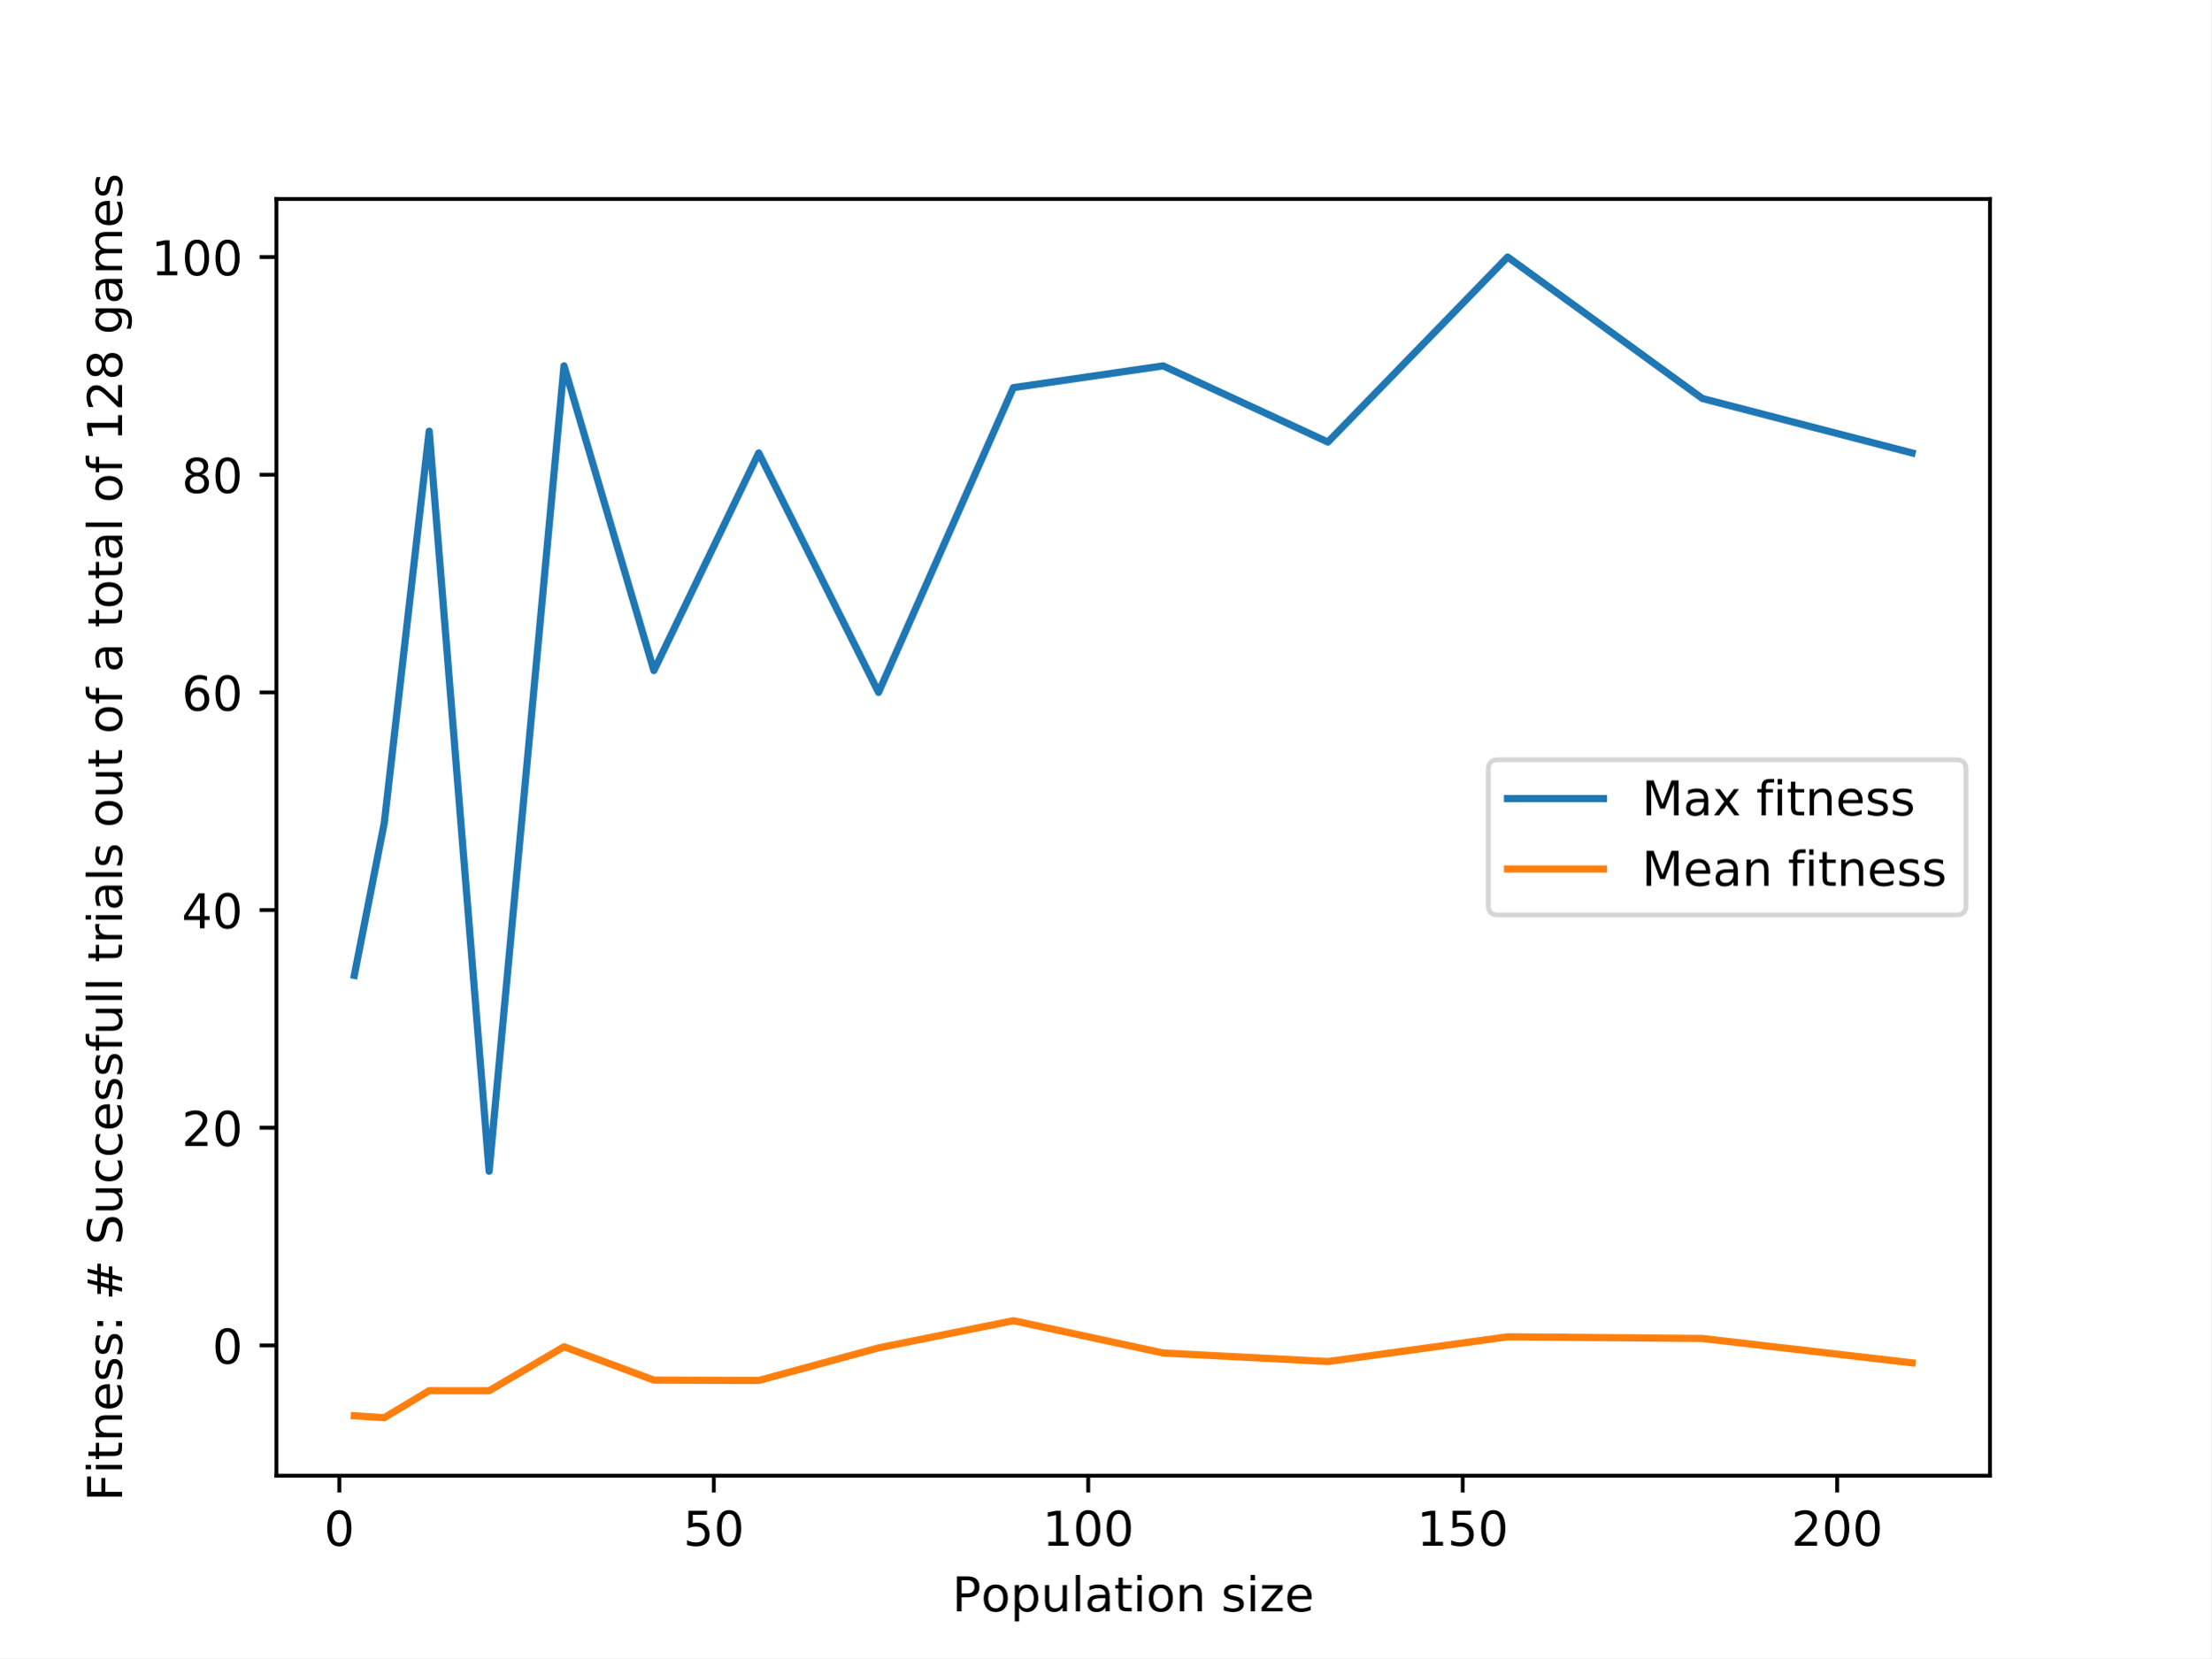
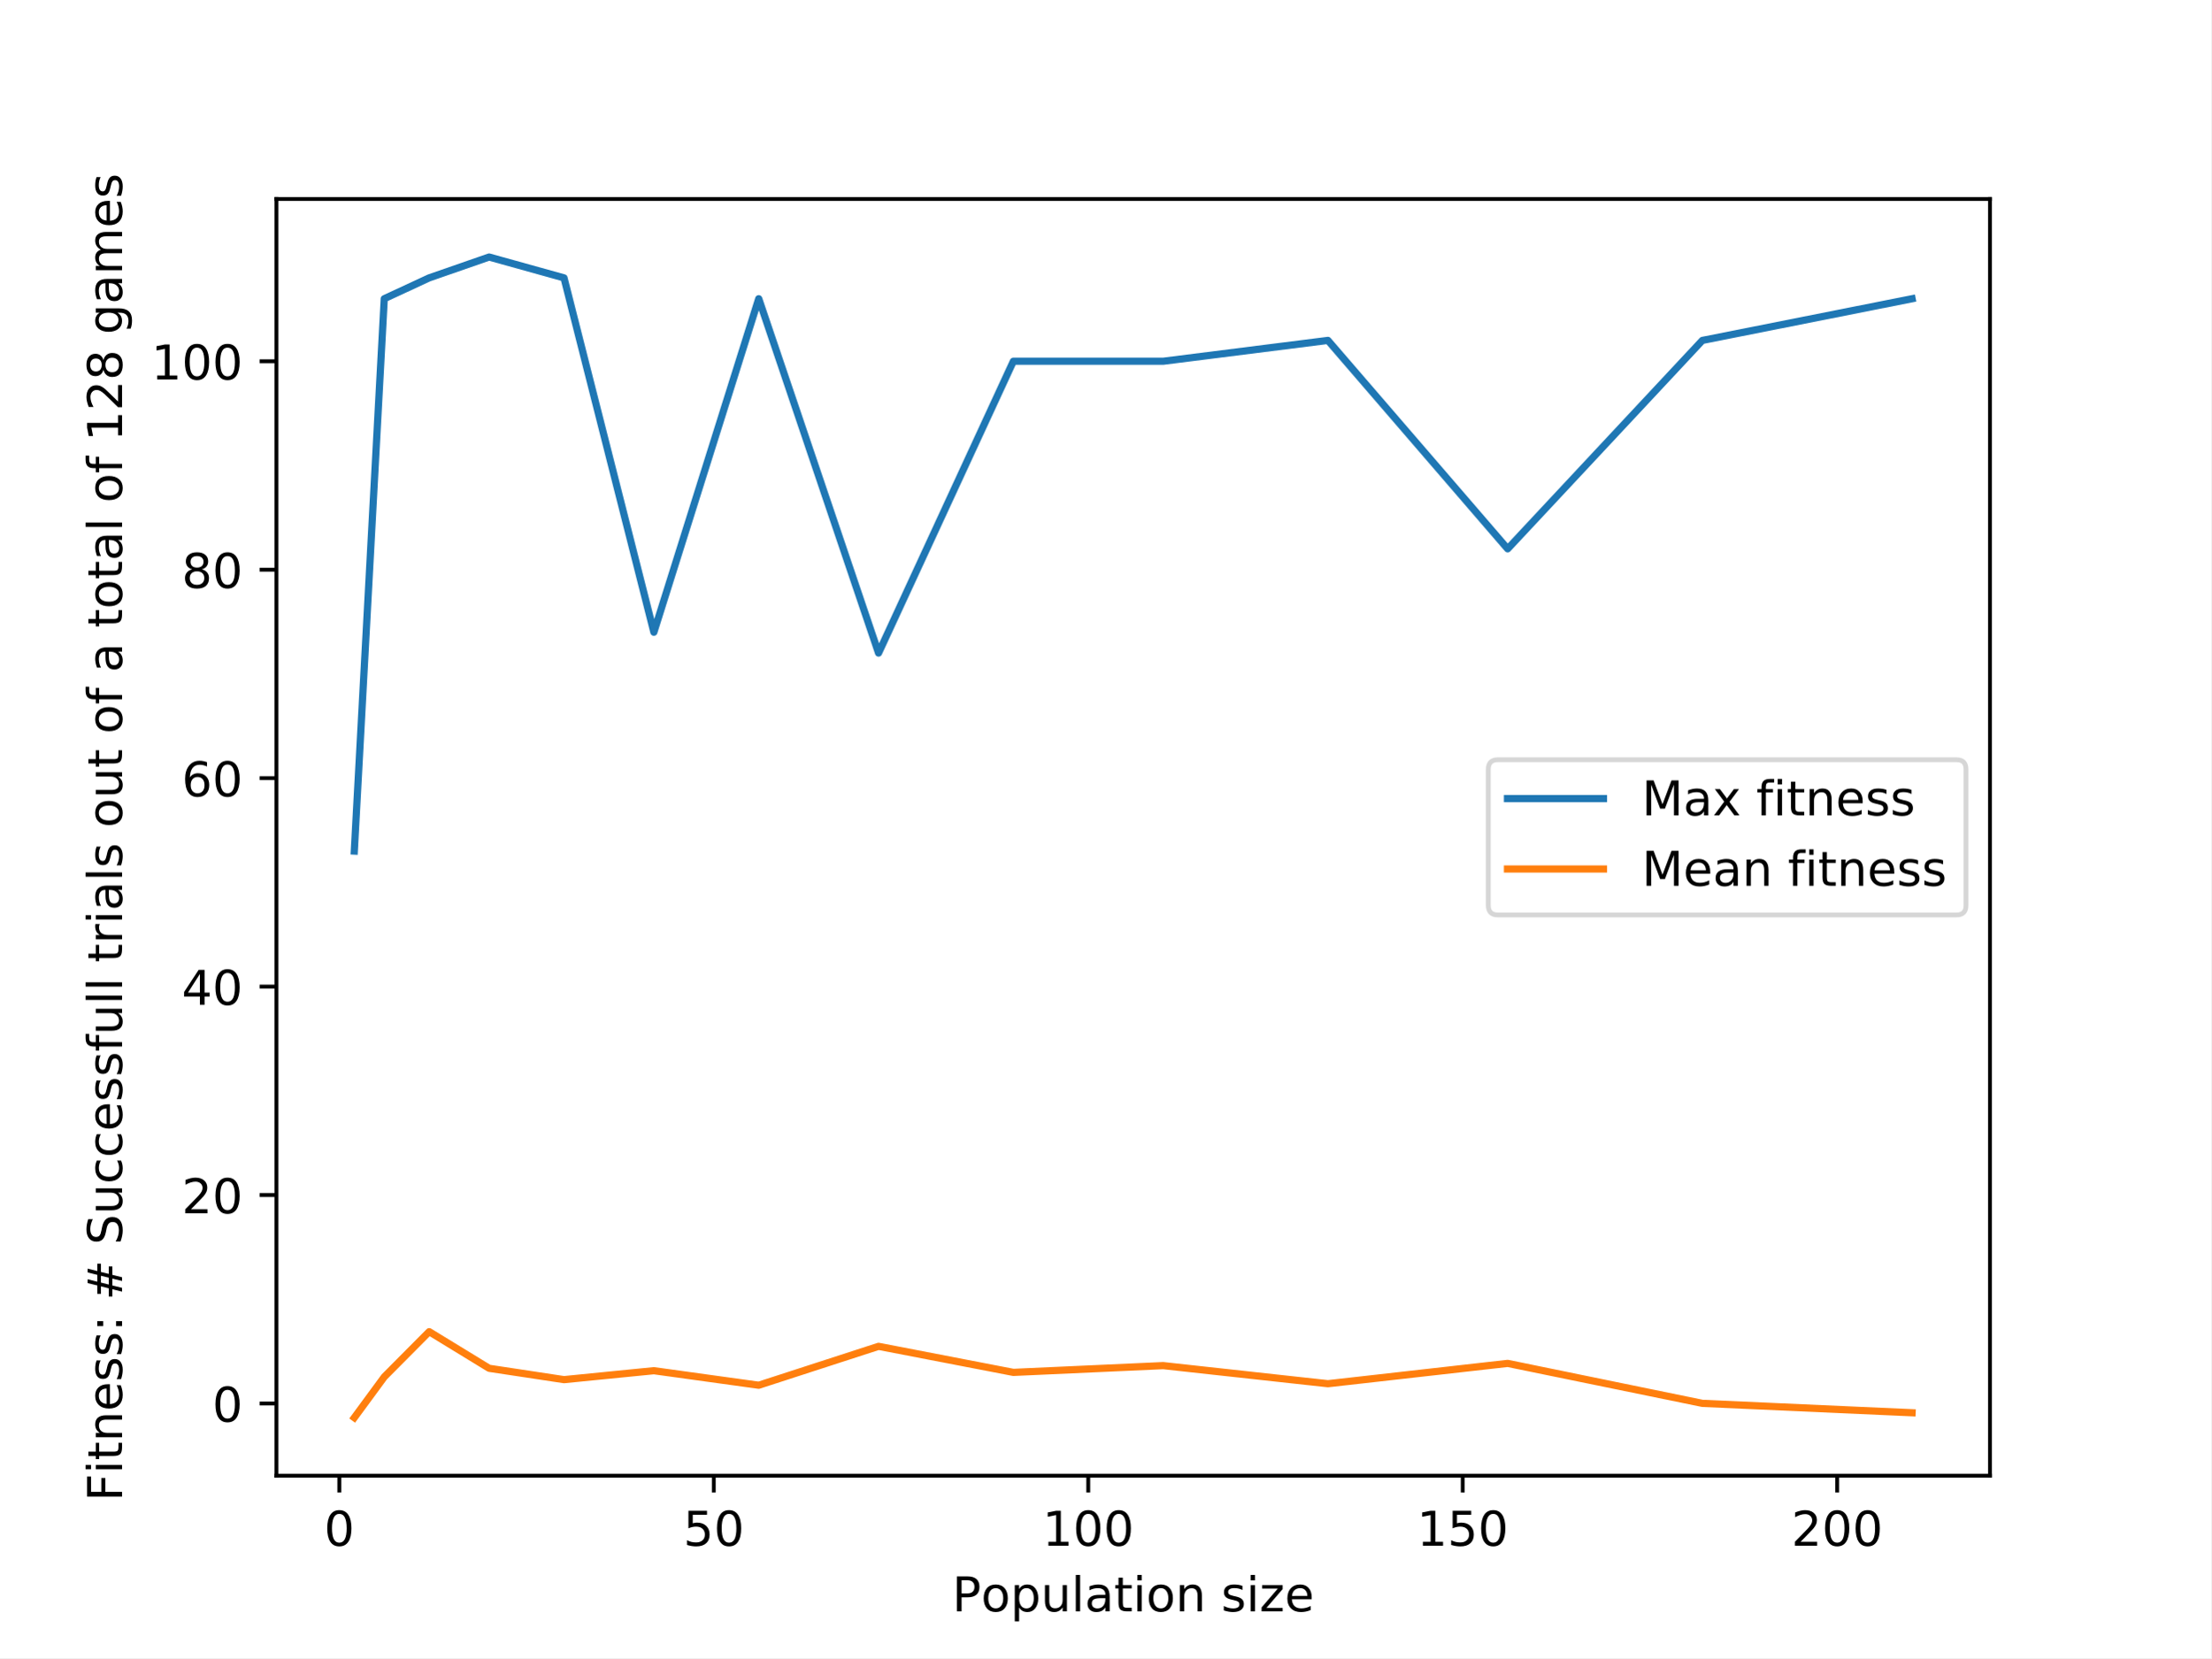
<svg xmlns="http://www.w3.org/2000/svg" xmlns:xlink="http://www.w3.org/1999/xlink" height="345.6pt" version="1.1" viewBox="0 0 460.8 345.6" width="460.8pt">
  <defs>
    <style type="text/css">
*{stroke-linecap:butt;stroke-linejoin:round;}
  </style>
  </defs>
  <g id="figure_1">
    <g id="patch_1">
      <path d="M 0 345.6  L 460.8 345.6  L 460.8 0  L 0 0  z " style="fill:#ffffff;" />
    </g>
    <g id="axes_1">
      <g id="patch_2">
        <path d="M 57.6 307.584  L 414.72 307.584  L 414.72 41.472  L 57.6 41.472  z " style="fill:#ffffff;" />
      </g>
      <g id="matplotlib.axis_1">
        <g id="xtick_1">
          <g id="line2d_1">
            <defs>
-               <path d="M 0 0  L 0 3.5  " id="ma541a1d6a6" style="stroke:#000000;stroke-width:0.8;" />
-             </defs>
-             <g>
-               <use style="stroke:#000000;stroke-width:0.8;" x="70.711" xlink:href="#ma541a1d6a6" y="307.584" />
+               <path d="M 0 0  L 0 3.5  " id="m11893fb6e4" style="stroke:#000000;stroke-width:0.8;" />
+             </defs>
+             <g>
+               <use style="stroke:#000000;stroke-width:0.8;" x="70.711" xlink:href="#m11893fb6e4" y="307.584" />
            </g>
          </g>
          <g id="text_1">
            <defs>
              <path d="M 31.781 66.406  Q 24.172 66.406 20.328 58.906  Q 16.5 51.422 16.5 36.375  Q 16.5 21.391 20.328 13.891  Q 24.172 6.391 31.781 6.391  Q 39.453 6.391 43.281 13.891  Q 47.125 21.391 47.125 36.375  Q 47.125 51.422 43.281 58.906  Q 39.453 66.406 31.781 66.406  z M 31.781 74.219  Q 44.047 74.219 50.516 64.516  Q 56.984 54.828 56.984 36.375  Q 56.984 17.969 50.516 8.266  Q 44.047 -1.422 31.781 -1.422  Q 19.531 -1.422 13.062 8.266  Q 6.594 17.969 6.594 36.375  Q 6.594 54.828 13.062 64.516  Q 19.531 74.219 31.781 74.219  z " id="DejaVuSans-48" />
            </defs>
            <g transform="translate(67.5298 322.1824)scale(0.1 -0.1)">
              <use xlink:href="#DejaVuSans-48" />
            </g>
          </g>
        </g>
        <g id="xtick_2">
          <g id="line2d_2">
            <g>
-               <use style="stroke:#000000;stroke-width:0.8;" x="148.753" xlink:href="#ma541a1d6a6" y="307.584" />
+               <use style="stroke:#000000;stroke-width:0.8;" x="148.753" xlink:href="#m11893fb6e4" y="307.584" />
            </g>
          </g>
          <g id="text_2">
            <defs>
              <path d="M 10.797 72.906  L 49.516 72.906  L 49.516 64.594  L 19.828 64.594  L 19.828 46.734  Q 21.969 47.469 24.109 47.828  Q 26.266 48.188 28.422 48.188  Q 40.625 48.188 47.75 41.5  Q 54.891 34.812 54.891 23.391  Q 54.891 11.625 47.562 5.094  Q 40.234 -1.422 26.906 -1.422  Q 22.312 -1.422 17.547 -0.641  Q 12.797 0.141 7.719 1.703  L 7.719 11.625  Q 12.109 9.234 16.797 8.062  Q 21.484 6.891 26.703 6.891  Q 35.156 6.891 40.078 11.328  Q 45.016 15.766 45.016 23.391  Q 45.016 31 40.078 35.438  Q 35.156 39.891 26.703 39.891  Q 22.75 39.891 18.812 39.016  Q 14.891 38.141 10.797 36.281  z " id="DejaVuSans-53" />
            </defs>
            <g transform="translate(142.3905 322.1824)scale(0.1 -0.1)">
              <use xlink:href="#DejaVuSans-53" />
              <use x="63.623" xlink:href="#DejaVuSans-48" />
            </g>
          </g>
        </g>
        <g id="xtick_3">
          <g id="line2d_3">
            <g>
-               <use style="stroke:#000000;stroke-width:0.8;" x="226.795" xlink:href="#ma541a1d6a6" y="307.584" />
+               <use style="stroke:#000000;stroke-width:0.8;" x="226.795" xlink:href="#m11893fb6e4" y="307.584" />
            </g>
          </g>
          <g id="text_3">
            <defs>
              <path d="M 12.406 8.297  L 28.516 8.297  L 28.516 63.922  L 10.984 60.406  L 10.984 69.391  L 28.422 72.906  L 38.281 72.906  L 38.281 8.297  L 54.391 8.297  L 54.391 0  L 12.406 0  z " id="DejaVuSans-49" />
            </defs>
            <g transform="translate(217.2512 322.1824)scale(0.1 -0.1)">
              <use xlink:href="#DejaVuSans-49" />
              <use x="63.623" xlink:href="#DejaVuSans-48" />
              <use x="127.246" xlink:href="#DejaVuSans-48" />
            </g>
          </g>
        </g>
        <g id="xtick_4">
          <g id="line2d_4">
            <g>
-               <use style="stroke:#000000;stroke-width:0.8;" x="304.837" xlink:href="#ma541a1d6a6" y="307.584" />
+               <use style="stroke:#000000;stroke-width:0.8;" x="304.837" xlink:href="#m11893fb6e4" y="307.584" />
            </g>
          </g>
          <g id="text_4">
            <g transform="translate(295.2932 322.1824)scale(0.1 -0.1)">
              <use xlink:href="#DejaVuSans-49" />
              <use x="63.623" xlink:href="#DejaVuSans-53" />
              <use x="127.246" xlink:href="#DejaVuSans-48" />
            </g>
          </g>
        </g>
        <g id="xtick_5">
          <g id="line2d_5">
            <g>
-               <use style="stroke:#000000;stroke-width:0.8;" x="382.879" xlink:href="#ma541a1d6a6" y="307.584" />
+               <use style="stroke:#000000;stroke-width:0.8;" x="382.879" xlink:href="#m11893fb6e4" y="307.584" />
            </g>
          </g>
          <g id="text_5">
            <defs>
              <path d="M 19.188 8.297  L 53.609 8.297  L 53.609 0  L 7.328 0  L 7.328 8.297  Q 12.938 14.109 22.625 23.891  Q 32.328 33.688 34.812 36.531  Q 39.547 41.844 41.422 45.531  Q 43.312 49.219 43.312 52.781  Q 43.312 58.594 39.234 62.25  Q 35.156 65.922 28.609 65.922  Q 23.969 65.922 18.812 64.312  Q 13.672 62.703 7.812 59.422  L 7.812 69.391  Q 13.766 71.781 18.938 73  Q 24.125 74.219 28.422 74.219  Q 39.75 74.219 46.484 68.547  Q 53.219 62.891 53.219 53.422  Q 53.219 48.922 51.531 44.891  Q 49.859 40.875 45.406 35.406  Q 44.188 33.984 37.641 27.219  Q 31.109 20.453 19.188 8.297  z " id="DejaVuSans-50" />
            </defs>
            <g transform="translate(373.3351 322.1824)scale(0.1 -0.1)">
              <use xlink:href="#DejaVuSans-50" />
              <use x="63.623" xlink:href="#DejaVuSans-48" />
              <use x="127.246" xlink:href="#DejaVuSans-48" />
            </g>
          </g>
        </g>
        <g id="text_6">
          <defs>
            <path d="M 19.672 64.797  L 19.672 37.406  L 32.078 37.406  Q 38.969 37.406 42.719 40.969  Q 46.484 44.531 46.484 51.125  Q 46.484 57.672 42.719 61.234  Q 38.969 64.797 32.078 64.797  z M 9.812 72.906  L 32.078 72.906  Q 44.344 72.906 50.609 67.359  Q 56.891 61.812 56.891 51.125  Q 56.891 40.328 50.609 34.812  Q 44.344 29.297 32.078 29.297  L 19.672 29.297  L 19.672 0  L 9.812 0  z " id="DejaVuSans-80" />
            <path d="M 30.609 48.391  Q 23.391 48.391 19.188 42.75  Q 14.984 37.109 14.984 27.297  Q 14.984 17.484 19.156 11.844  Q 23.344 6.203 30.609 6.203  Q 37.797 6.203 41.984 11.859  Q 46.188 17.531 46.188 27.297  Q 46.188 37.016 41.984 42.703  Q 37.797 48.391 30.609 48.391  z M 30.609 56  Q 42.328 56 49.016 48.375  Q 55.719 40.766 55.719 27.297  Q 55.719 13.875 49.016 6.219  Q 42.328 -1.422 30.609 -1.422  Q 18.844 -1.422 12.172 6.219  Q 5.516 13.875 5.516 27.297  Q 5.516 40.766 12.172 48.375  Q 18.844 56 30.609 56  z " id="DejaVuSans-111" />
            <path d="M 18.109 8.203  L 18.109 -20.797  L 9.078 -20.797  L 9.078 54.688  L 18.109 54.688  L 18.109 46.391  Q 20.953 51.266 25.266 53.625  Q 29.594 56 35.594 56  Q 45.562 56 51.781 48.094  Q 58.016 40.188 58.016 27.297  Q 58.016 14.406 51.781 6.484  Q 45.562 -1.422 35.594 -1.422  Q 29.594 -1.422 25.266 0.953  Q 20.953 3.328 18.109 8.203  z M 48.688 27.297  Q 48.688 37.203 44.609 42.844  Q 40.531 48.484 33.406 48.484  Q 26.266 48.484 22.188 42.844  Q 18.109 37.203 18.109 27.297  Q 18.109 17.391 22.188 11.75  Q 26.266 6.109 33.406 6.109  Q 40.531 6.109 44.609 11.75  Q 48.688 17.391 48.688 27.297  z " id="DejaVuSans-112" />
            <path d="M 8.5 21.578  L 8.5 54.688  L 17.484 54.688  L 17.484 21.922  Q 17.484 14.156 20.5 10.266  Q 23.531 6.391 29.594 6.391  Q 36.859 6.391 41.078 11.031  Q 45.312 15.672 45.312 23.688  L 45.312 54.688  L 54.297 54.688  L 54.297 0  L 45.312 0  L 45.312 8.406  Q 42.047 3.422 37.719 1  Q 33.406 -1.422 27.688 -1.422  Q 18.266 -1.422 13.375 4.438  Q 8.5 10.297 8.5 21.578  z M 31.109 56  z " id="DejaVuSans-117" />
            <path d="M 9.422 75.984  L 18.406 75.984  L 18.406 0  L 9.422 0  z " id="DejaVuSans-108" />
            <path d="M 34.281 27.484  Q 23.391 27.484 19.188 25  Q 14.984 22.516 14.984 16.5  Q 14.984 11.719 18.141 8.906  Q 21.297 6.109 26.703 6.109  Q 34.188 6.109 38.703 11.406  Q 43.219 16.703 43.219 25.484  L 43.219 27.484  z M 52.203 31.203  L 52.203 0  L 43.219 0  L 43.219 8.297  Q 40.141 3.328 35.547 0.953  Q 30.953 -1.422 24.312 -1.422  Q 15.922 -1.422 10.953 3.297  Q 6 8.016 6 15.922  Q 6 25.141 12.172 29.828  Q 18.359 34.516 30.609 34.516  L 43.219 34.516  L 43.219 35.406  Q 43.219 41.609 39.141 45  Q 35.062 48.391 27.688 48.391  Q 23 48.391 18.547 47.266  Q 14.109 46.141 10.016 43.891  L 10.016 52.203  Q 14.938 54.109 19.578 55.047  Q 24.219 56 28.609 56  Q 40.484 56 46.344 49.844  Q 52.203 43.703 52.203 31.203  z " id="DejaVuSans-97" />
            <path d="M 18.312 70.219  L 18.312 54.688  L 36.812 54.688  L 36.812 47.703  L 18.312 47.703  L 18.312 18.016  Q 18.312 11.328 20.141 9.422  Q 21.969 7.516 27.594 7.516  L 36.812 7.516  L 36.812 0  L 27.594 0  Q 17.188 0 13.234 3.875  Q 9.281 7.766 9.281 18.016  L 9.281 47.703  L 2.688 47.703  L 2.688 54.688  L 9.281 54.688  L 9.281 70.219  z " id="DejaVuSans-116" />
            <path d="M 9.422 54.688  L 18.406 54.688  L 18.406 0  L 9.422 0  z M 9.422 75.984  L 18.406 75.984  L 18.406 64.594  L 9.422 64.594  z " id="DejaVuSans-105" />
            <path d="M 54.891 33.016  L 54.891 0  L 45.906 0  L 45.906 32.719  Q 45.906 40.484 42.875 44.328  Q 39.844 48.188 33.797 48.188  Q 26.516 48.188 22.312 43.547  Q 18.109 38.922 18.109 30.906  L 18.109 0  L 9.078 0  L 9.078 54.688  L 18.109 54.688  L 18.109 46.188  Q 21.344 51.125 25.703 53.562  Q 30.078 56 35.797 56  Q 45.219 56 50.047 50.172  Q 54.891 44.344 54.891 33.016  z " id="DejaVuSans-110" />
            <path id="DejaVuSans-32" />
            <path d="M 44.281 53.078  L 44.281 44.578  Q 40.484 46.531 36.375 47.5  Q 32.281 48.484 27.875 48.484  Q 21.188 48.484 17.844 46.438  Q 14.5 44.391 14.5 40.281  Q 14.5 37.156 16.891 35.375  Q 19.281 33.594 26.516 31.984  L 29.594 31.297  Q 39.156 29.25 43.188 25.516  Q 47.219 21.781 47.219 15.094  Q 47.219 7.469 41.188 3.016  Q 35.156 -1.422 24.609 -1.422  Q 20.219 -1.422 15.453 -0.562  Q 10.688 0.297 5.422 2  L 5.422 11.281  Q 10.406 8.688 15.234 7.391  Q 20.062 6.109 24.812 6.109  Q 31.156 6.109 34.562 8.281  Q 37.984 10.453 37.984 14.406  Q 37.984 18.062 35.516 20.016  Q 33.062 21.969 24.703 23.781  L 21.578 24.516  Q 13.234 26.266 9.516 29.906  Q 5.812 33.547 5.812 39.891  Q 5.812 47.609 11.281 51.797  Q 16.75 56 26.812 56  Q 31.781 56 36.172 55.266  Q 40.578 54.547 44.281 53.078  z " id="DejaVuSans-115" />
            <path d="M 5.516 54.688  L 48.188 54.688  L 48.188 46.484  L 14.406 7.172  L 48.188 7.172  L 48.188 0  L 4.297 0  L 4.297 8.203  L 38.094 47.516  L 5.516 47.516  z " id="DejaVuSans-122" />
            <path d="M 56.203 29.594  L 56.203 25.203  L 14.891 25.203  Q 15.484 15.922 20.484 11.062  Q 25.484 6.203 34.422 6.203  Q 39.594 6.203 44.453 7.469  Q 49.312 8.734 54.109 11.281  L 54.109 2.781  Q 49.266 0.734 44.188 -0.344  Q 39.109 -1.422 33.891 -1.422  Q 20.797 -1.422 13.156 6.188  Q 5.516 13.812 5.516 26.812  Q 5.516 40.234 12.766 48.109  Q 20.016 56 32.328 56  Q 43.359 56 49.781 48.891  Q 56.203 41.797 56.203 29.594  z M 47.219 32.234  Q 47.125 39.594 43.094 43.984  Q 39.062 48.391 32.422 48.391  Q 24.906 48.391 20.391 44.141  Q 15.875 39.891 15.188 32.172  z " id="DejaVuSans-101" />
          </defs>
          <g transform="translate(198.4311 335.8606)scale(0.1 -0.1)">
            <use xlink:href="#DejaVuSans-80" />
            <use x="60.256" xlink:href="#DejaVuSans-111" />
            <use x="121.438" xlink:href="#DejaVuSans-112" />
            <use x="184.914" xlink:href="#DejaVuSans-117" />
            <use x="248.293" xlink:href="#DejaVuSans-108" />
            <use x="276.076" xlink:href="#DejaVuSans-97" />
            <use x="337.355" xlink:href="#DejaVuSans-116" />
            <use x="376.564" xlink:href="#DejaVuSans-105" />
            <use x="404.348" xlink:href="#DejaVuSans-111" />
            <use x="465.529" xlink:href="#DejaVuSans-110" />
            <use x="528.908" xlink:href="#DejaVuSans-32" />
            <use x="560.695" xlink:href="#DejaVuSans-115" />
            <use x="612.795" xlink:href="#DejaVuSans-105" />
            <use x="640.578" xlink:href="#DejaVuSans-122" />
            <use x="693.068" xlink:href="#DejaVuSans-101" />
          </g>
        </g>
      </g>
      <g id="matplotlib.axis_2">
        <g id="ytick_1">
          <g id="line2d_6">
            <defs>
-               <path d="M 0 0  L -3.5 0  " id="m4e63a3f330" style="stroke:#000000;stroke-width:0.8;" />
-             </defs>
-             <g>
-               <use style="stroke:#000000;stroke-width:0.8;" x="57.6" xlink:href="#m4e63a3f330" y="280.43" />
+               <path d="M 0 0  L -3.5 0  " id="mb97adce086" style="stroke:#000000;stroke-width:0.8;" />
+             </defs>
+             <g>
+               <use style="stroke:#000000;stroke-width:0.8;" x="57.6" xlink:href="#mb97adce086" y="292.531" />
            </g>
          </g>
          <g id="text_7">
-             <g transform="translate(44.2375 284.2296)scale(0.1 -0.1)">
+             <g transform="translate(44.2375 296.3304)scale(0.1 -0.1)">
              <use xlink:href="#DejaVuSans-48" />
            </g>
          </g>
        </g>
        <g id="ytick_2">
          <g id="line2d_7">
            <g>
-               <use style="stroke:#000000;stroke-width:0.8;" x="57.6" xlink:href="#m4e63a3f330" y="235.058" />
+               <use style="stroke:#000000;stroke-width:0.8;" x="57.6" xlink:href="#mb97adce086" y="249.083" />
            </g>
          </g>
          <g id="text_8">
-             <g transform="translate(37.875 238.8571)scale(0.1 -0.1)">
+             <g transform="translate(37.875 252.8825)scale(0.1 -0.1)">
              <use xlink:href="#DejaVuSans-50" />
              <use x="63.623" xlink:href="#DejaVuSans-48" />
            </g>
          </g>
        </g>
        <g id="ytick_3">
          <g id="line2d_8">
            <g>
-               <use style="stroke:#000000;stroke-width:0.8;" x="57.6" xlink:href="#m4e63a3f330" y="189.685" />
+               <use style="stroke:#000000;stroke-width:0.8;" x="57.6" xlink:href="#mb97adce086" y="205.635" />
            </g>
          </g>
          <g id="text_9">
            <defs>
              <path d="M 37.797 64.312  L 12.891 25.391  L 37.797 25.391  z M 35.203 72.906  L 47.609 72.906  L 47.609 25.391  L 58.016 25.391  L 58.016 17.188  L 47.609 17.188  L 47.609 0  L 37.797 0  L 37.797 17.188  L 4.891 17.188  L 4.891 26.703  z " id="DejaVuSans-52" />
            </defs>
-             <g transform="translate(37.875 193.4847)scale(0.1 -0.1)">
+             <g transform="translate(37.875 209.4347)scale(0.1 -0.1)">
              <use xlink:href="#DejaVuSans-52" />
              <use x="63.623" xlink:href="#DejaVuSans-48" />
            </g>
          </g>
        </g>
        <g id="ytick_4">
          <g id="line2d_9">
            <g>
-               <use style="stroke:#000000;stroke-width:0.8;" x="57.6" xlink:href="#m4e63a3f330" y="144.313" />
+               <use style="stroke:#000000;stroke-width:0.8;" x="57.6" xlink:href="#mb97adce086" y="162.188" />
            </g>
          </g>
          <g id="text_10">
            <defs>
              <path d="M 33.016 40.375  Q 26.375 40.375 22.484 35.828  Q 18.609 31.297 18.609 23.391  Q 18.609 15.531 22.484 10.953  Q 26.375 6.391 33.016 6.391  Q 39.656 6.391 43.531 10.953  Q 47.406 15.531 47.406 23.391  Q 47.406 31.297 43.531 35.828  Q 39.656 40.375 33.016 40.375  z M 52.594 71.297  L 52.594 62.312  Q 48.875 64.062 45.094 64.984  Q 41.312 65.922 37.594 65.922  Q 27.828 65.922 22.672 59.328  Q 17.531 52.734 16.797 39.406  Q 19.672 43.656 24.016 45.922  Q 28.375 48.188 33.594 48.188  Q 44.578 48.188 50.953 41.516  Q 57.328 34.859 57.328 23.391  Q 57.328 12.156 50.688 5.359  Q 44.047 -1.422 33.016 -1.422  Q 20.359 -1.422 13.672 8.266  Q 6.984 17.969 6.984 36.375  Q 6.984 53.656 15.188 63.938  Q 23.391 74.219 37.203 74.219  Q 40.922 74.219 44.703 73.484  Q 48.484 72.75 52.594 71.297  z " id="DejaVuSans-54" />
            </defs>
-             <g transform="translate(37.875 148.1122)scale(0.1 -0.1)">
+             <g transform="translate(37.875 165.9868)scale(0.1 -0.1)">
              <use xlink:href="#DejaVuSans-54" />
              <use x="63.623" xlink:href="#DejaVuSans-48" />
            </g>
          </g>
        </g>
        <g id="ytick_5">
          <g id="line2d_10">
            <g>
-               <use style="stroke:#000000;stroke-width:0.8;" x="57.6" xlink:href="#m4e63a3f330" y="98.94" />
+               <use style="stroke:#000000;stroke-width:0.8;" x="57.6" xlink:href="#mb97adce086" y="118.74" />
            </g>
          </g>
          <g id="text_11">
            <defs>
              <path d="M 31.781 34.625  Q 24.75 34.625 20.719 30.859  Q 16.703 27.094 16.703 20.516  Q 16.703 13.922 20.719 10.156  Q 24.75 6.391 31.781 6.391  Q 38.812 6.391 42.859 10.172  Q 46.922 13.969 46.922 20.516  Q 46.922 27.094 42.891 30.859  Q 38.875 34.625 31.781 34.625  z M 21.922 38.812  Q 15.578 40.375 12.031 44.719  Q 8.5 49.078 8.5 55.328  Q 8.5 64.062 14.719 69.141  Q 20.953 74.219 31.781 74.219  Q 42.672 74.219 48.875 69.141  Q 55.078 64.062 55.078 55.328  Q 55.078 49.078 51.531 44.719  Q 48 40.375 41.703 38.812  Q 48.828 37.156 52.797 32.312  Q 56.781 27.484 56.781 20.516  Q 56.781 9.906 50.312 4.234  Q 43.844 -1.422 31.781 -1.422  Q 19.734 -1.422 13.25 4.234  Q 6.781 9.906 6.781 20.516  Q 6.781 27.484 10.781 32.312  Q 14.797 37.156 21.922 38.812  z M 18.312 54.391  Q 18.312 48.734 21.844 45.562  Q 25.391 42.391 31.781 42.391  Q 38.141 42.391 41.719 45.562  Q 45.312 48.734 45.312 54.391  Q 45.312 60.062 41.719 63.234  Q 38.141 66.406 31.781 66.406  Q 25.391 66.406 21.844 63.234  Q 18.312 60.062 18.312 54.391  z " id="DejaVuSans-56" />
            </defs>
-             <g transform="translate(37.875 102.7397)scale(0.1 -0.1)">
+             <g transform="translate(37.875 122.539)scale(0.1 -0.1)">
              <use xlink:href="#DejaVuSans-56" />
              <use x="63.623" xlink:href="#DejaVuSans-48" />
            </g>
          </g>
        </g>
        <g id="ytick_6">
          <g id="line2d_11">
            <g>
-               <use style="stroke:#000000;stroke-width:0.8;" x="57.6" xlink:href="#m4e63a3f330" y="53.568" />
+               <use style="stroke:#000000;stroke-width:0.8;" x="57.6" xlink:href="#mb97adce086" y="75.292" />
            </g>
          </g>
          <g id="text_12">
-             <g transform="translate(31.5125 57.36722)scale(0.1 -0.1)">
+             <g transform="translate(31.5125 79.09114)scale(0.1 -0.1)">
              <use xlink:href="#DejaVuSans-49" />
              <use x="63.623" xlink:href="#DejaVuSans-48" />
              <use x="127.246" xlink:href="#DejaVuSans-48" />
            </g>
          </g>
        </g>
        <g id="text_13">
          <defs>
            <path d="M 9.812 72.906  L 51.703 72.906  L 51.703 64.594  L 19.672 64.594  L 19.672 43.109  L 48.578 43.109  L 48.578 34.812  L 19.672 34.812  L 19.672 0  L 9.812 0  z " id="DejaVuSans-70" />
            <path d="M 11.719 12.406  L 22.016 12.406  L 22.016 0  L 11.719 0  z M 11.719 51.703  L 22.016 51.703  L 22.016 39.312  L 11.719 39.312  z " id="DejaVuSans-58" />
            <path d="M 51.125 44  L 36.922 44  L 32.812 27.688  L 47.125 27.688  z M 43.797 71.781  L 38.719 51.516  L 52.984 51.516  L 58.109 71.781  L 65.922 71.781  L 60.891 51.516  L 76.125 51.516  L 76.125 44  L 58.984 44  L 54.984 27.688  L 70.516 27.688  L 70.516 20.219  L 53.078 20.219  L 48 0  L 40.188 0  L 45.219 20.219  L 30.906 20.219  L 25.875 0  L 18.016 0  L 23.094 20.219  L 7.719 20.219  L 7.719 27.688  L 24.906 27.688  L 29 44  L 13.281 44  L 13.281 51.516  L 30.906 51.516  L 35.891 71.781  z " id="DejaVuSans-35" />
            <path d="M 53.516 70.516  L 53.516 60.891  Q 47.906 63.578 42.922 64.891  Q 37.938 66.219 33.297 66.219  Q 25.25 66.219 20.875 63.094  Q 16.5 59.969 16.5 54.203  Q 16.5 49.359 19.406 46.891  Q 22.312 44.438 30.422 42.922  L 36.375 41.703  Q 47.406 39.594 52.656 34.297  Q 57.906 29 57.906 20.125  Q 57.906 9.516 50.797 4.047  Q 43.703 -1.422 29.984 -1.422  Q 24.812 -1.422 18.969 -0.25  Q 13.141 0.922 6.891 3.219  L 6.891 13.375  Q 12.891 10.016 18.656 8.297  Q 24.422 6.594 29.984 6.594  Q 38.422 6.594 43.016 9.906  Q 47.609 13.234 47.609 19.391  Q 47.609 24.75 44.312 27.781  Q 41.016 30.812 33.5 32.328  L 27.484 33.5  Q 16.453 35.688 11.516 40.375  Q 6.594 45.062 6.594 53.422  Q 6.594 63.094 13.406 68.656  Q 20.219 74.219 32.172 74.219  Q 37.312 74.219 42.625 73.281  Q 47.953 72.359 53.516 70.516  z " id="DejaVuSans-83" />
            <path d="M 48.781 52.594  L 48.781 44.188  Q 44.969 46.297 41.141 47.344  Q 37.312 48.391 33.406 48.391  Q 24.656 48.391 19.812 42.844  Q 14.984 37.312 14.984 27.297  Q 14.984 17.281 19.812 11.734  Q 24.656 6.203 33.406 6.203  Q 37.312 6.203 41.141 7.25  Q 44.969 8.297 48.781 10.406  L 48.781 2.094  Q 45.016 0.344 40.984 -0.531  Q 36.969 -1.422 32.422 -1.422  Q 20.062 -1.422 12.781 6.344  Q 5.516 14.109 5.516 27.297  Q 5.516 40.672 12.859 48.328  Q 20.219 56 33.016 56  Q 37.156 56 41.109 55.141  Q 45.062 54.297 48.781 52.594  z " id="DejaVuSans-99" />
            <path d="M 37.109 75.984  L 37.109 68.5  L 28.516 68.5  Q 23.688 68.5 21.797 66.547  Q 19.922 64.594 19.922 59.516  L 19.922 54.688  L 34.719 54.688  L 34.719 47.703  L 19.922 47.703  L 19.922 0  L 10.891 0  L 10.891 47.703  L 2.297 47.703  L 2.297 54.688  L 10.891 54.688  L 10.891 58.5  Q 10.891 67.625 15.141 71.797  Q 19.391 75.984 28.609 75.984  z " id="DejaVuSans-102" />
            <path d="M 41.109 46.297  Q 39.594 47.172 37.812 47.578  Q 36.031 48 33.891 48  Q 26.266 48 22.188 43.047  Q 18.109 38.094 18.109 28.812  L 18.109 0  L 9.078 0  L 9.078 54.688  L 18.109 54.688  L 18.109 46.188  Q 20.953 51.172 25.484 53.578  Q 30.031 56 36.531 56  Q 37.453 56 38.578 55.875  Q 39.703 55.766 41.062 55.516  z " id="DejaVuSans-114" />
            <path d="M 45.406 27.984  Q 45.406 37.75 41.375 43.109  Q 37.359 48.484 30.078 48.484  Q 22.859 48.484 18.828 43.109  Q 14.797 37.75 14.797 27.984  Q 14.797 18.266 18.828 12.891  Q 22.859 7.516 30.078 7.516  Q 37.359 7.516 41.375 12.891  Q 45.406 18.266 45.406 27.984  z M 54.391 6.781  Q 54.391 -7.172 48.188 -13.984  Q 42 -20.797 29.203 -20.797  Q 24.469 -20.797 20.266 -20.094  Q 16.062 -19.391 12.109 -17.922  L 12.109 -9.188  Q 16.062 -11.328 19.922 -12.344  Q 23.781 -13.375 27.781 -13.375  Q 36.625 -13.375 41.016 -8.766  Q 45.406 -4.156 45.406 5.172  L 45.406 9.625  Q 42.625 4.781 38.281 2.391  Q 33.938 0 27.875 0  Q 17.828 0 11.672 7.656  Q 5.516 15.328 5.516 27.984  Q 5.516 40.672 11.672 48.328  Q 17.828 56 27.875 56  Q 33.938 56 38.281 53.609  Q 42.625 51.219 45.406 46.391  L 45.406 54.688  L 54.391 54.688  z " id="DejaVuSans-103" />
            <path d="M 52 44.188  Q 55.375 50.25 60.062 53.125  Q 64.75 56 71.094 56  Q 79.641 56 84.281 50.016  Q 88.922 44.047 88.922 33.016  L 88.922 0  L 79.891 0  L 79.891 32.719  Q 79.891 40.578 77.094 44.375  Q 74.312 48.188 68.609 48.188  Q 61.625 48.188 57.562 43.547  Q 53.516 38.922 53.516 30.906  L 53.516 0  L 44.484 0  L 44.484 32.719  Q 44.484 40.625 41.703 44.406  Q 38.922 48.188 33.109 48.188  Q 26.219 48.188 22.156 43.531  Q 18.109 38.875 18.109 30.906  L 18.109 0  L 9.078 0  L 9.078 54.688  L 18.109 54.688  L 18.109 46.188  Q 21.188 51.219 25.484 53.609  Q 29.781 56 35.688 56  Q 41.656 56 45.828 52.969  Q 50 49.953 52 44.188  z " id="DejaVuSans-109" />
          </defs>
          <g transform="translate(25.43281 312.9217)rotate(-90)scale(0.1 -0.1)">
            <use xlink:href="#DejaVuSans-70" />
            <use x="57.41" xlink:href="#DejaVuSans-105" />
            <use x="85.193" xlink:href="#DejaVuSans-116" />
            <use x="124.402" xlink:href="#DejaVuSans-110" />
            <use x="187.781" xlink:href="#DejaVuSans-101" />
            <use x="249.305" xlink:href="#DejaVuSans-115" />
            <use x="301.404" xlink:href="#DejaVuSans-115" />
            <use x="353.504" xlink:href="#DejaVuSans-58" />
            <use x="387.195" xlink:href="#DejaVuSans-32" />
            <use x="418.982" xlink:href="#DejaVuSans-35" />
            <use x="502.771" xlink:href="#DejaVuSans-32" />
            <use x="534.559" xlink:href="#DejaVuSans-83" />
            <use x="598.035" xlink:href="#DejaVuSans-117" />
            <use x="661.414" xlink:href="#DejaVuSans-99" />
            <use x="716.395" xlink:href="#DejaVuSans-99" />
            <use x="771.375" xlink:href="#DejaVuSans-101" />
            <use x="832.898" xlink:href="#DejaVuSans-115" />
            <use x="884.998" xlink:href="#DejaVuSans-115" />
            <use x="937.098" xlink:href="#DejaVuSans-102" />
            <use x="972.303" xlink:href="#DejaVuSans-117" />
            <use x="1035.682" xlink:href="#DejaVuSans-108" />
            <use x="1063.465" xlink:href="#DejaVuSans-108" />
            <use x="1091.248" xlink:href="#DejaVuSans-32" />
            <use x="1123.035" xlink:href="#DejaVuSans-116" />
            <use x="1162.244" xlink:href="#DejaVuSans-114" />
            <use x="1203.357" xlink:href="#DejaVuSans-105" />
            <use x="1231.141" xlink:href="#DejaVuSans-97" />
            <use x="1292.42" xlink:href="#DejaVuSans-108" />
            <use x="1320.203" xlink:href="#DejaVuSans-115" />
            <use x="1372.303" xlink:href="#DejaVuSans-32" />
            <use x="1404.09" xlink:href="#DejaVuSans-111" />
            <use x="1465.271" xlink:href="#DejaVuSans-117" />
            <use x="1528.65" xlink:href="#DejaVuSans-116" />
            <use x="1567.859" xlink:href="#DejaVuSans-32" />
            <use x="1599.646" xlink:href="#DejaVuSans-111" />
            <use x="1660.828" xlink:href="#DejaVuSans-102" />
            <use x="1696.033" xlink:href="#DejaVuSans-32" />
            <use x="1727.82" xlink:href="#DejaVuSans-97" />
            <use x="1789.1" xlink:href="#DejaVuSans-32" />
            <use x="1820.887" xlink:href="#DejaVuSans-116" />
            <use x="1860.096" xlink:href="#DejaVuSans-111" />
            <use x="1921.277" xlink:href="#DejaVuSans-116" />
            <use x="1960.486" xlink:href="#DejaVuSans-97" />
            <use x="2021.766" xlink:href="#DejaVuSans-108" />
            <use x="2049.549" xlink:href="#DejaVuSans-32" />
            <use x="2081.336" xlink:href="#DejaVuSans-111" />
            <use x="2142.518" xlink:href="#DejaVuSans-102" />
            <use x="2177.723" xlink:href="#DejaVuSans-32" />
            <use x="2209.51" xlink:href="#DejaVuSans-49" />
            <use x="2273.133" xlink:href="#DejaVuSans-50" />
            <use x="2336.756" xlink:href="#DejaVuSans-56" />
            <use x="2400.379" xlink:href="#DejaVuSans-32" />
            <use x="2432.166" xlink:href="#DejaVuSans-103" />
            <use x="2495.643" xlink:href="#DejaVuSans-97" />
            <use x="2556.922" xlink:href="#DejaVuSans-109" />
            <use x="2654.334" xlink:href="#DejaVuSans-101" />
            <use x="2715.857" xlink:href="#DejaVuSans-115" />
          </g>
        </g>
      </g>
      <g id="line2d_12">
-         <path clip-path="url(#pa0367c19d3)" d="M 73.833 203.297  L 80.076 171.536  L 89.441 89.866  L 101.928 244.132  L 117.536 76.254  L 136.266 139.776  L 158.118 94.403  L 183.091 144.313  L 211.187 80.791  L 242.403 76.254  L 276.742 92.135  L 314.202 53.568  L 354.784 83.06  L 398.487 94.403  " style="fill:none;stroke:#1f77b4;stroke-linecap:square;stroke-width:1.5;" />
+         <path clip-path="url(#p25e348c2e3)" d="M 73.833 177.394  L 80.076 62.258  L 89.441 57.913  L 101.928 53.568  L 117.536 57.913  L 136.266 131.774  L 158.118 62.258  L 183.091 136.119  L 211.187 75.292  L 242.403 75.292  L 276.742 70.947  L 314.202 114.395  L 354.784 70.947  L 398.487 62.258  " style="fill:none;stroke:#1f77b4;stroke-linecap:square;stroke-width:1.5;" />
      </g>
      <g id="line2d_13">
-         <path clip-path="url(#pa0367c19d3)" d="M 73.833 295.091  L 80.076 295.488  L 89.441 289.866  L 101.928 289.877  L 117.536 280.711  L 136.266 287.662  L 158.118 287.737  L 183.091 280.943  L 211.187 275.275  L 242.403 282.009  L 276.742 283.792  L 314.202 278.632  L 354.784 278.986  L 398.487 284.063  " style="fill:none;stroke:#ff7f0e;stroke-linecap:square;stroke-width:1.5;" />
+         <path clip-path="url(#p25e348c2e3)" d="M 73.833 295.488  L 80.076 286.993  L 89.441 277.565  L 101.928 285.197  L 117.536 287.562  L 136.266 285.698  L 158.118 288.729  L 183.091 280.621  L 211.187 286.051  L 242.403 284.64  L 276.742 288.415  L 314.202 284.175  L 354.784 292.507  L 398.487 294.466  " style="fill:none;stroke:#ff7f0e;stroke-linecap:square;stroke-width:1.5;" />
      </g>
      <g id="patch_3">
        <path d="M 57.6 307.584  L 57.6 41.472  " style="fill:none;stroke:#000000;stroke-linecap:square;stroke-linejoin:miter;stroke-width:0.8;" />
      </g>
      <g id="patch_4">
        <path d="M 414.72 307.584  L 414.72 41.472  " style="fill:none;stroke:#000000;stroke-linecap:square;stroke-linejoin:miter;stroke-width:0.8;" />
      </g>
      <g id="patch_5">
        <path d="M 57.6 307.584  L 414.72 307.584  " style="fill:none;stroke:#000000;stroke-linecap:square;stroke-linejoin:miter;stroke-width:0.8;" />
      </g>
      <g id="patch_6">
        <path d="M 57.6 41.472  L 414.72 41.472  " style="fill:none;stroke:#000000;stroke-linecap:square;stroke-linejoin:miter;stroke-width:0.8;" />
      </g>
      <g id="legend_1">
        <g id="patch_7">
          <path d="M 312.167 190.706  L 407.72 190.706  Q 409.72 190.706 409.72 188.706  L 409.72 160.35  Q 409.72 158.35 407.72 158.35  L 312.167 158.35  Q 310.167 158.35 310.167 160.35  L 310.167 188.706  Q 310.167 190.706 312.167 190.706  z " style="fill:#ffffff;opacity:0.8;stroke:#cccccc;stroke-linejoin:miter;" />
        </g>
        <g id="line2d_14">
          <path d="M 314.167 166.448  L 334.167 166.448  " style="fill:none;stroke:#1f77b4;stroke-linecap:square;stroke-width:1.5;" />
        </g>
        <g id="line2d_15" />
        <g id="text_14">
          <defs>
            <path d="M 9.812 72.906  L 24.516 72.906  L 43.109 23.297  L 61.812 72.906  L 76.516 72.906  L 76.516 0  L 66.891 0  L 66.891 64.016  L 48.094 14.016  L 38.188 14.016  L 19.391 64.016  L 19.391 0  L 9.812 0  z " id="DejaVuSans-77" />
            <path d="M 54.891 54.688  L 35.109 28.078  L 55.906 0  L 45.312 0  L 29.391 21.484  L 13.484 0  L 2.875 0  L 24.125 28.609  L 4.688 54.688  L 15.281 54.688  L 29.781 35.203  L 44.281 54.688  z " id="DejaVuSans-120" />
          </defs>
          <g transform="translate(342.1669 169.9483)scale(0.1 -0.1)">
            <use xlink:href="#DejaVuSans-77" />
            <use x="86.279" xlink:href="#DejaVuSans-97" />
            <use x="147.559" xlink:href="#DejaVuSans-120" />
            <use x="206.738" xlink:href="#DejaVuSans-32" />
            <use x="238.525" xlink:href="#DejaVuSans-102" />
            <use x="273.73" xlink:href="#DejaVuSans-105" />
            <use x="301.514" xlink:href="#DejaVuSans-116" />
            <use x="340.723" xlink:href="#DejaVuSans-110" />
            <use x="404.102" xlink:href="#DejaVuSans-101" />
            <use x="465.625" xlink:href="#DejaVuSans-115" />
            <use x="517.725" xlink:href="#DejaVuSans-115" />
          </g>
        </g>
        <g id="line2d_16">
          <path d="M 314.167 181.126  L 334.167 181.126  " style="fill:none;stroke:#ff7f0e;stroke-linecap:square;stroke-width:1.5;" />
        </g>
        <g id="line2d_17" />
        <g id="text_15">
          <g transform="translate(342.1669 184.6264)scale(0.1 -0.1)">
            <use xlink:href="#DejaVuSans-77" />
            <use x="86.279" xlink:href="#DejaVuSans-101" />
            <use x="147.803" xlink:href="#DejaVuSans-97" />
            <use x="209.082" xlink:href="#DejaVuSans-110" />
            <use x="272.461" xlink:href="#DejaVuSans-32" />
            <use x="304.248" xlink:href="#DejaVuSans-102" />
            <use x="339.453" xlink:href="#DejaVuSans-105" />
            <use x="367.236" xlink:href="#DejaVuSans-116" />
            <use x="406.445" xlink:href="#DejaVuSans-110" />
            <use x="469.824" xlink:href="#DejaVuSans-101" />
            <use x="531.348" xlink:href="#DejaVuSans-115" />
            <use x="583.447" xlink:href="#DejaVuSans-115" />
          </g>
        </g>
      </g>
    </g>
  </g>
  <defs>
-     <clipPath id="pa0367c19d3">
+     <clipPath id="p25e348c2e3">
      <rect height="266.112" width="357.12" x="57.6" y="41.472" />
    </clipPath>
  </defs>
</svg>
